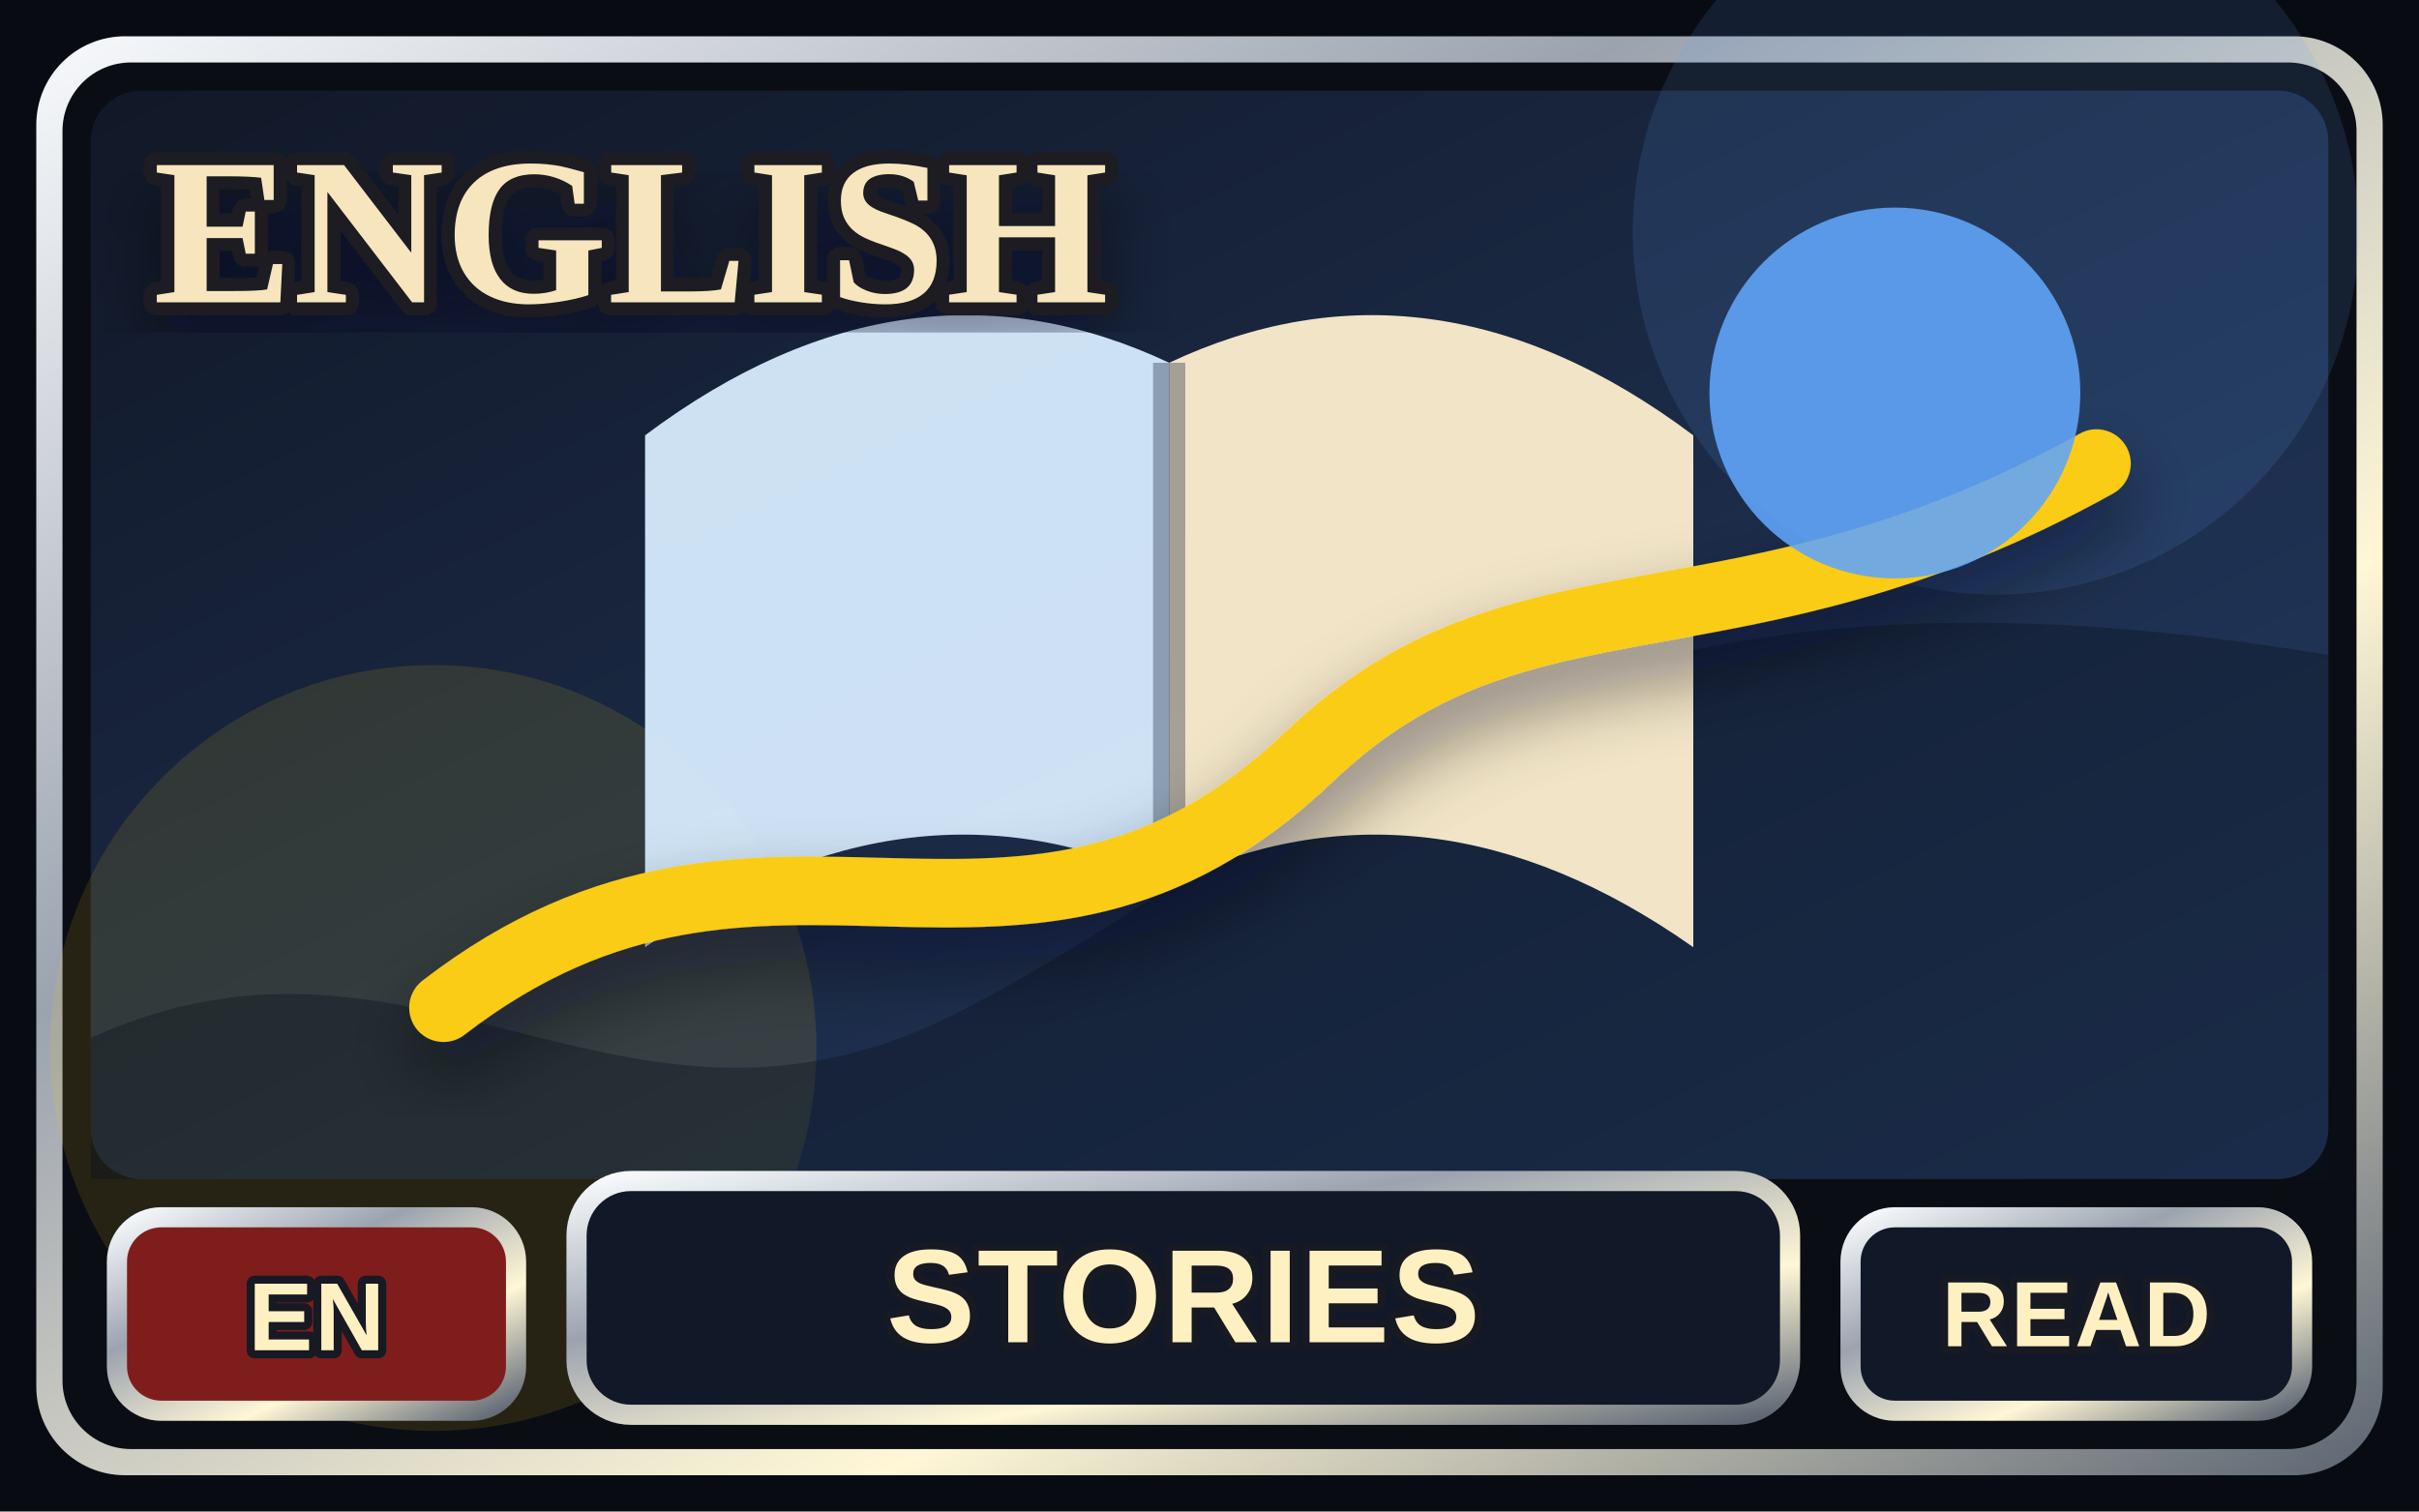
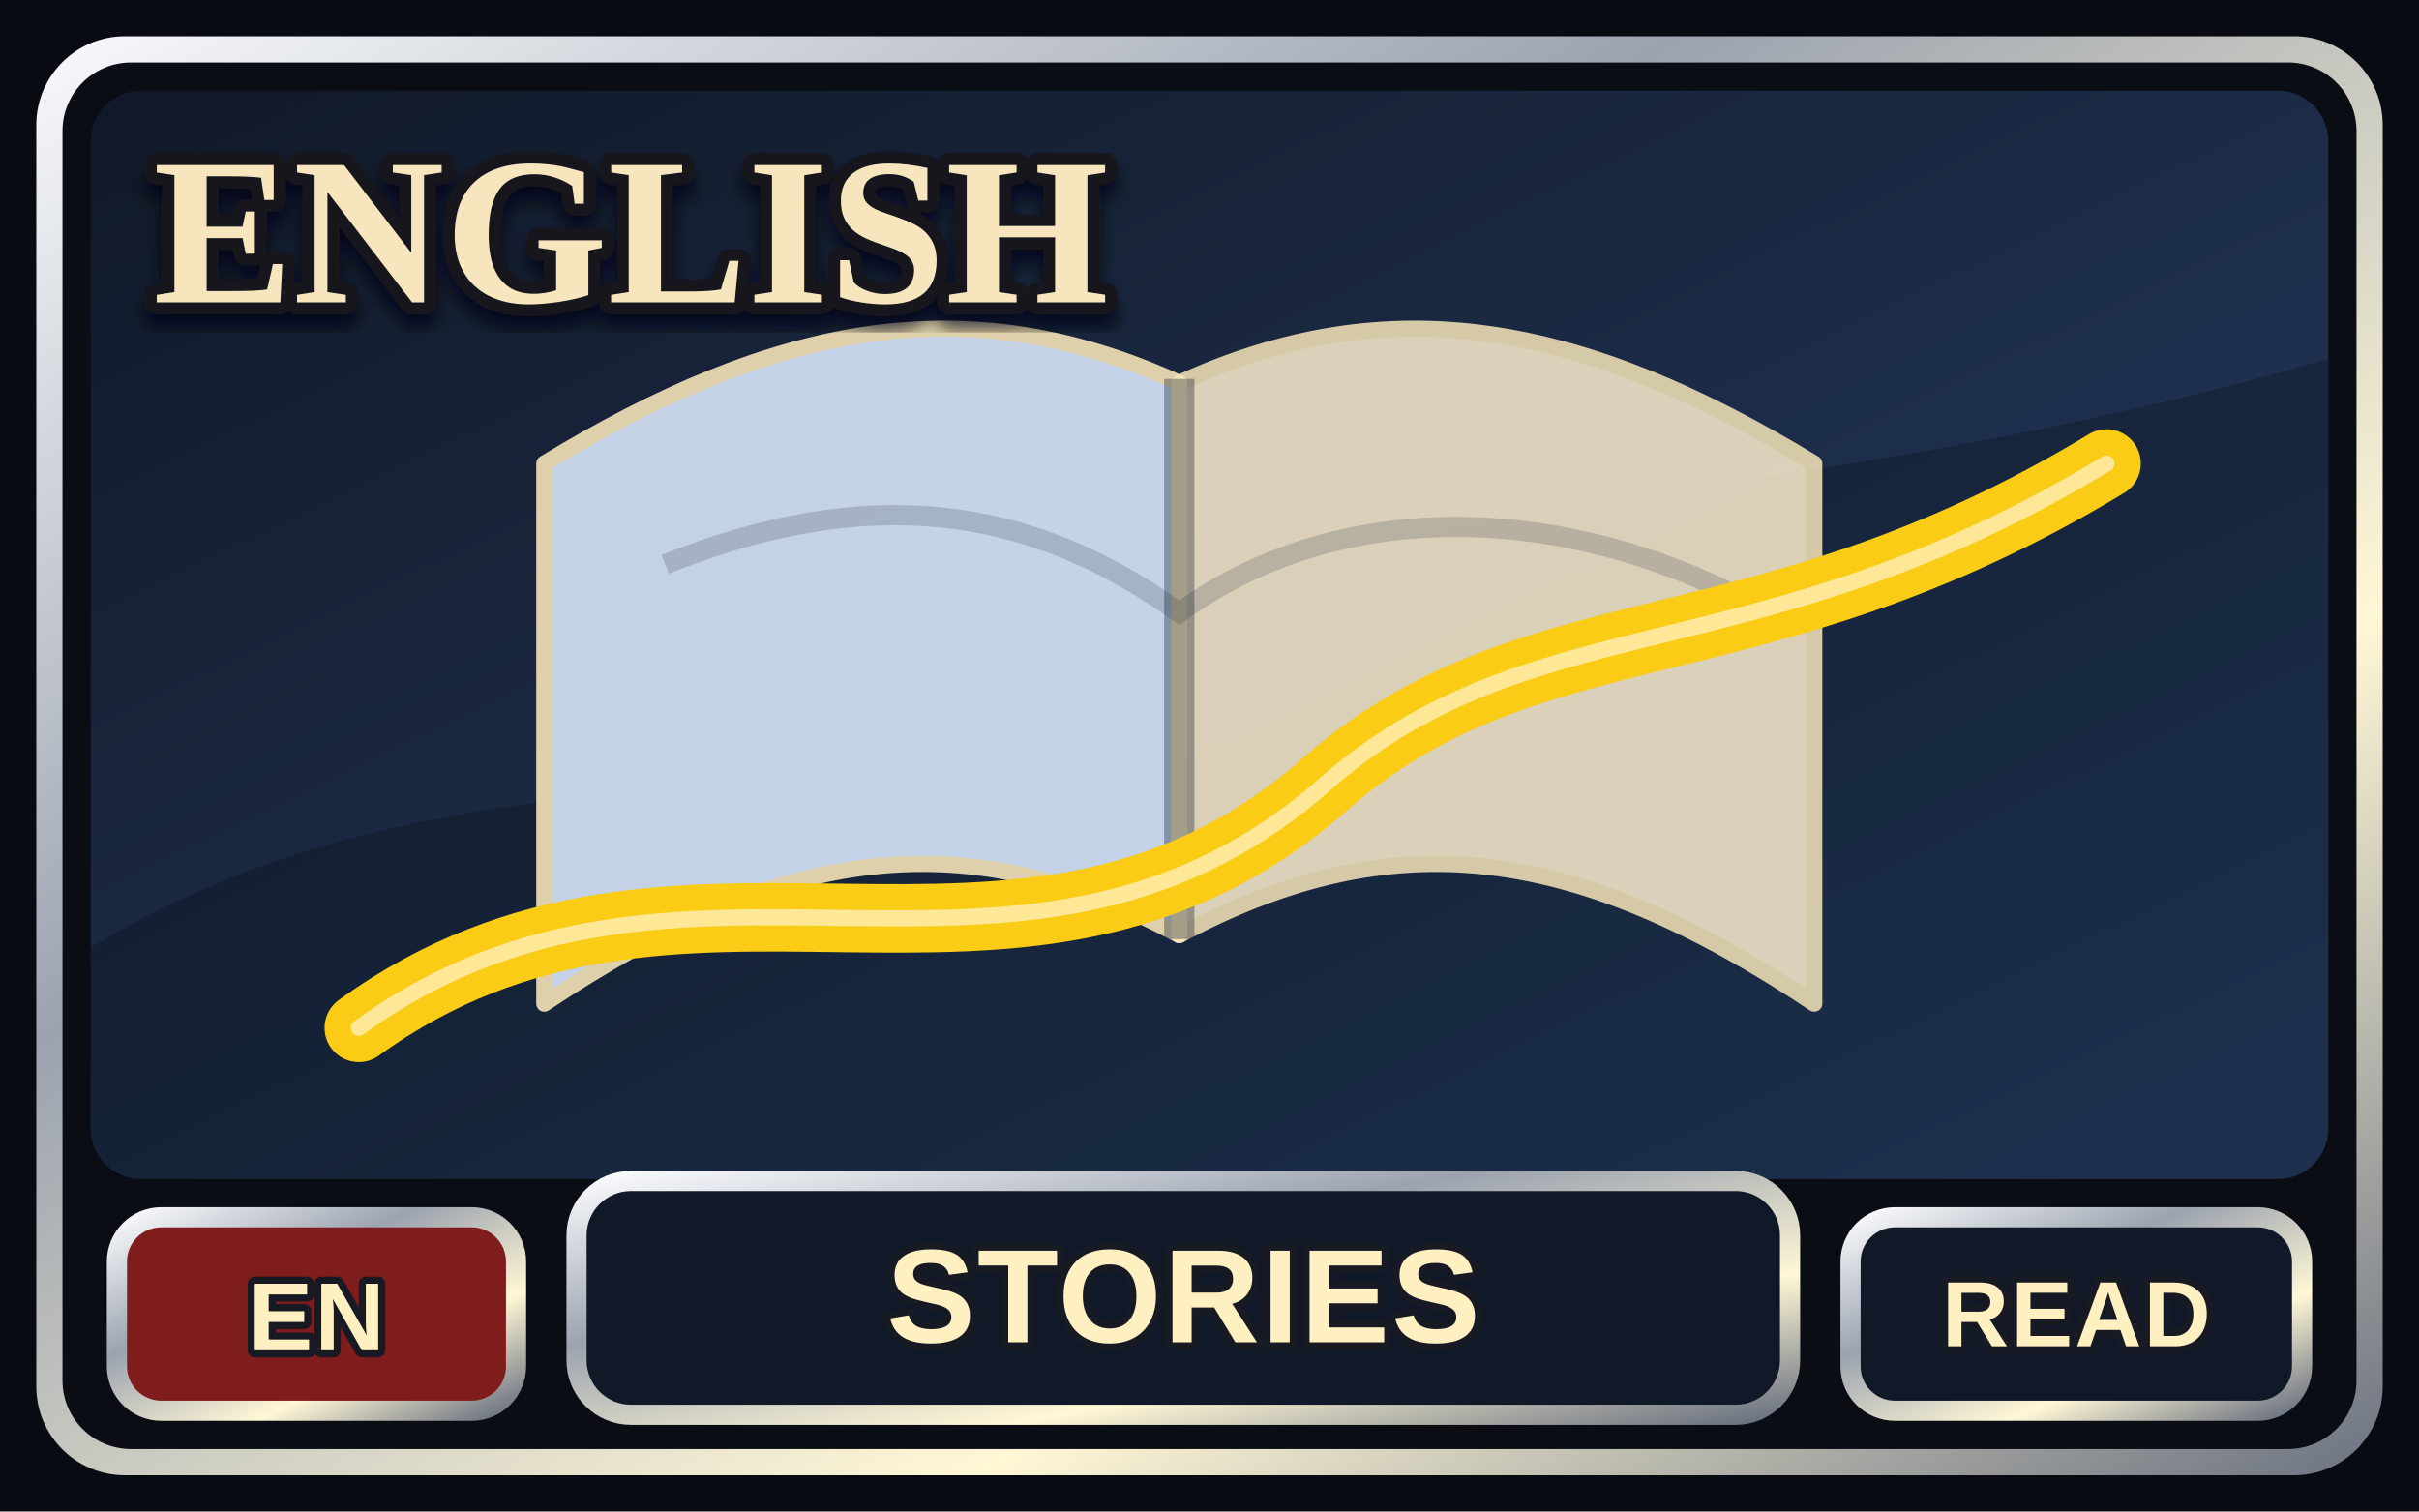
- <svg xmlns="http://www.w3.org/2000/svg" viewBox="0 0 1200 750" role="img" aria-label="ENGLISH minimalist enamel plaque cover">
+ <svg xmlns="http://www.w3.org/2000/svg" viewBox="0 0 1200 750" role="img" aria-label="ENGLISH inlaid enamel plaque cover">
  <defs>
    <linearGradient id="scene" x1="0" y1="0" x2="1" y2="1">
      <stop offset="0%" stop-color="#111827" />
-       <stop offset="100%" stop-color="#243b63" />
+       <stop offset="100%" stop-color="#263f66" />
    </linearGradient>
    <linearGradient id="metal" x1="0" y1="0" x2="1" y2="1">
      <stop offset="0%" stop-color="#f8fafc" />
-       <stop offset="34%" stop-color="#9ca3af" />
-       <stop offset="68%" stop-color="#fff7d6" />
-       <stop offset="100%" stop-color="#5b6472" />
+       <stop offset="35%" stop-color="#9ca3af" />
+       <stop offset="70%" stop-color="#fff7d6" />
+       <stop offset="100%" stop-color="#6b7280" />
    </linearGradient>
-     <filter id="shadow" x="-20%" y="-20%" width="140%" height="140%">
-       <feDropShadow dx="0" dy="18" stdDeviation="18" flood-color="#020617" flood-opacity=".46" />
+     <clipPath id="sceneClip">
+       <rect x="45" y="45" width="1110" height="540" rx="25" />
+     </clipPath>
+     <filter id="titleShadow" x="-20%" y="-20%" width="140%" height="140%">
+       <feDropShadow dx="0" dy="7" stdDeviation="4" flood-color="#020617" flood-opacity=".72" />
    </filter>
    <style>
-       .title { font-family: Georgia, 'Times New Roman', serif; font-weight: 900; paint-order: stroke; stroke: #1a1b20; stroke-width: 13px; stroke-linejoin: round; filter: url(#shadow); letter-spacing: 0; }
-       .rail { font-family: Impact, 'Arial Narrow', Arial, sans-serif; font-weight: 900; paint-order: stroke; stroke: #171923; stroke-width: 8px; stroke-linejoin: round; letter-spacing: 1px; }
-       .route { fill: none; stroke-linecap: round; stroke-linejoin: round; filter: url(#shadow); }
+       .title { font-family: Georgia, 'Times New Roman', serif; font-weight: 900; paint-order: stroke; stroke: #15171d; stroke-width: 12px; stroke-linejoin: round; filter: url(#titleShadow); letter-spacing: 0; }
+       .rail { font-family: Impact, 'Arial Narrow', Arial, sans-serif; font-weight: 900; paint-order: stroke; stroke: #171923; stroke-width: 7px; stroke-linejoin: round; letter-spacing: 1px; }
+       .field { stroke: #f8e7ba; stroke-width: 8; stroke-linejoin: round; }
+       .soft { stroke-width: 0; }
+       .route { fill: none; stroke-width: 34; stroke-linecap: round; stroke-linejoin: round; }
    </style>
  </defs>
  <rect width="1200" height="750" fill="#080b12" />
  <rect x="18" y="18" width="1164" height="714" rx="44" fill="url(#metal)" />
  <rect x="31" y="31" width="1138" height="688" rx="34" fill="#0a0d14" />
  <rect x="45" y="45" width="1110" height="540" rx="25" fill="url(#scene)" />
-   <circle cx="990" cy="115" r="180" fill="#60a5fa" opacity=".13" />
-   <circle cx="215" cy="520" r="190" fill="#facc15" opacity=".12" />
-   <path d="M45 515 C210 440 310 590 480 500 C655 408 768 260 1155 325 L1155 585 L45 585Z" fill="#07111c" opacity=".36" />
-   <path d="M580 180 C665 140 752 150 840 216 V470 C752 408 665 398 580 438Z" fill="#fff0cf" opacity=".94" />
-   <path d="M580 180 C495 140 408 150 320 216 V470 C408 408 495 398 580 438Z" fill="#d9edff" opacity=".94" />
-   <path d="M580 180 V438" stroke="#15213a" stroke-width="16" opacity=".35" />
-   <path d="M220 500 C382 375 505 514 650 375 C755 275 860 330 1040 230" class="route" stroke="#facc15" stroke-width="34" />
-   <circle cx="940" cy="195" r="92" fill="#60a5fa" opacity=".88" />
+   <g clip-path="url(#sceneClip)">
+     <path d="M45 470 C220 365 370 420 530 330 C705 232 870 260 1155 178 L1155 585 L45 585Z" fill="#050b13" opacity=".28" />
+     <path class="field" d="M585 190 C690 142 785 160 900 230 V498 C780 418 690 408 585 464Z" fill="#fff0cf" opacity=".84" />
+     <path class="field" d="M585 190 C480 142 385 160 270 230 V498 C390 418 480 408 585 464Z" fill="#dbeafe" opacity=".88" />
+     <path d="M585 188 V466" stroke="#172033" stroke-width="15" opacity=".36" />
+     <path d="M330 280 C430 240 510 250 585 304 C662 248 768 250 858 294" fill="none" stroke="#172033" stroke-width="10" opacity=".18" />
+     <path class="route" d="M178 510 C338 394 504 520 654 392 C758 298 870 336 1045 230" stroke="#facc15" />
+     <path d="M178 510 C338 394 504 520 654 392 C758 298 870 336 1045 230" fill="none" stroke="#fff1c7" stroke-width="8" stroke-linecap="round" opacity=".72" />
+   </g>
  <text class="title" x="76" y="150" font-size="104" fill="#f7e5bd">ENGLISH</text>
  <rect x="58" y="604" width="198" height="96" rx="22" fill="#7f1d1d" stroke="url(#metal)" stroke-width="10" />
  <rect x="286" y="586" width="602" height="116" rx="27" fill="#111827" stroke="url(#metal)" stroke-width="10" />
  <rect x="918" y="604" width="224" height="96" rx="22" fill="#111827" stroke="url(#metal)" stroke-width="10" />
  <text class="rail" x="157" y="670" font-size="48" text-anchor="middle" fill="#fff0c2">EN</text>
  <text class="rail" x="587" y="666" font-size="66" text-anchor="middle" fill="#fff0c2">STORIES</text>
  <text class="rail" x="1030" y="668" font-size="46" text-anchor="middle" fill="#fff0c2">READ</text>
</svg>
